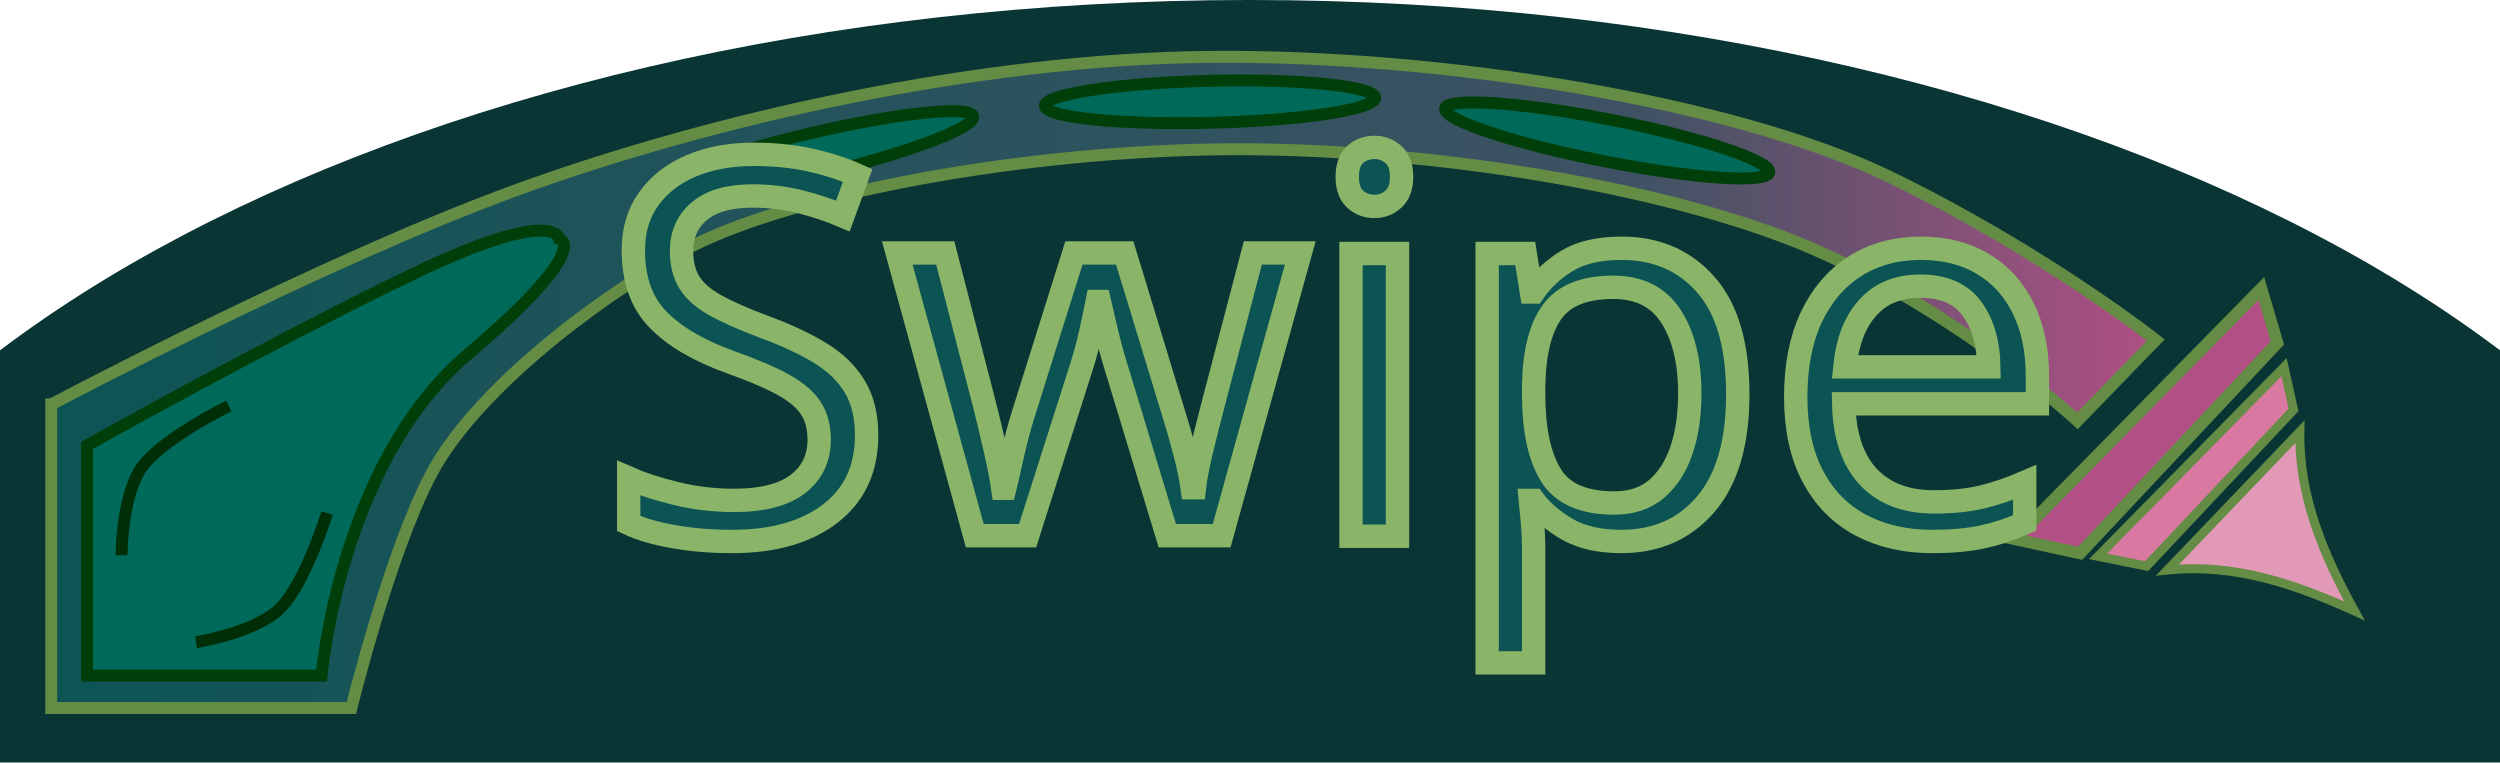
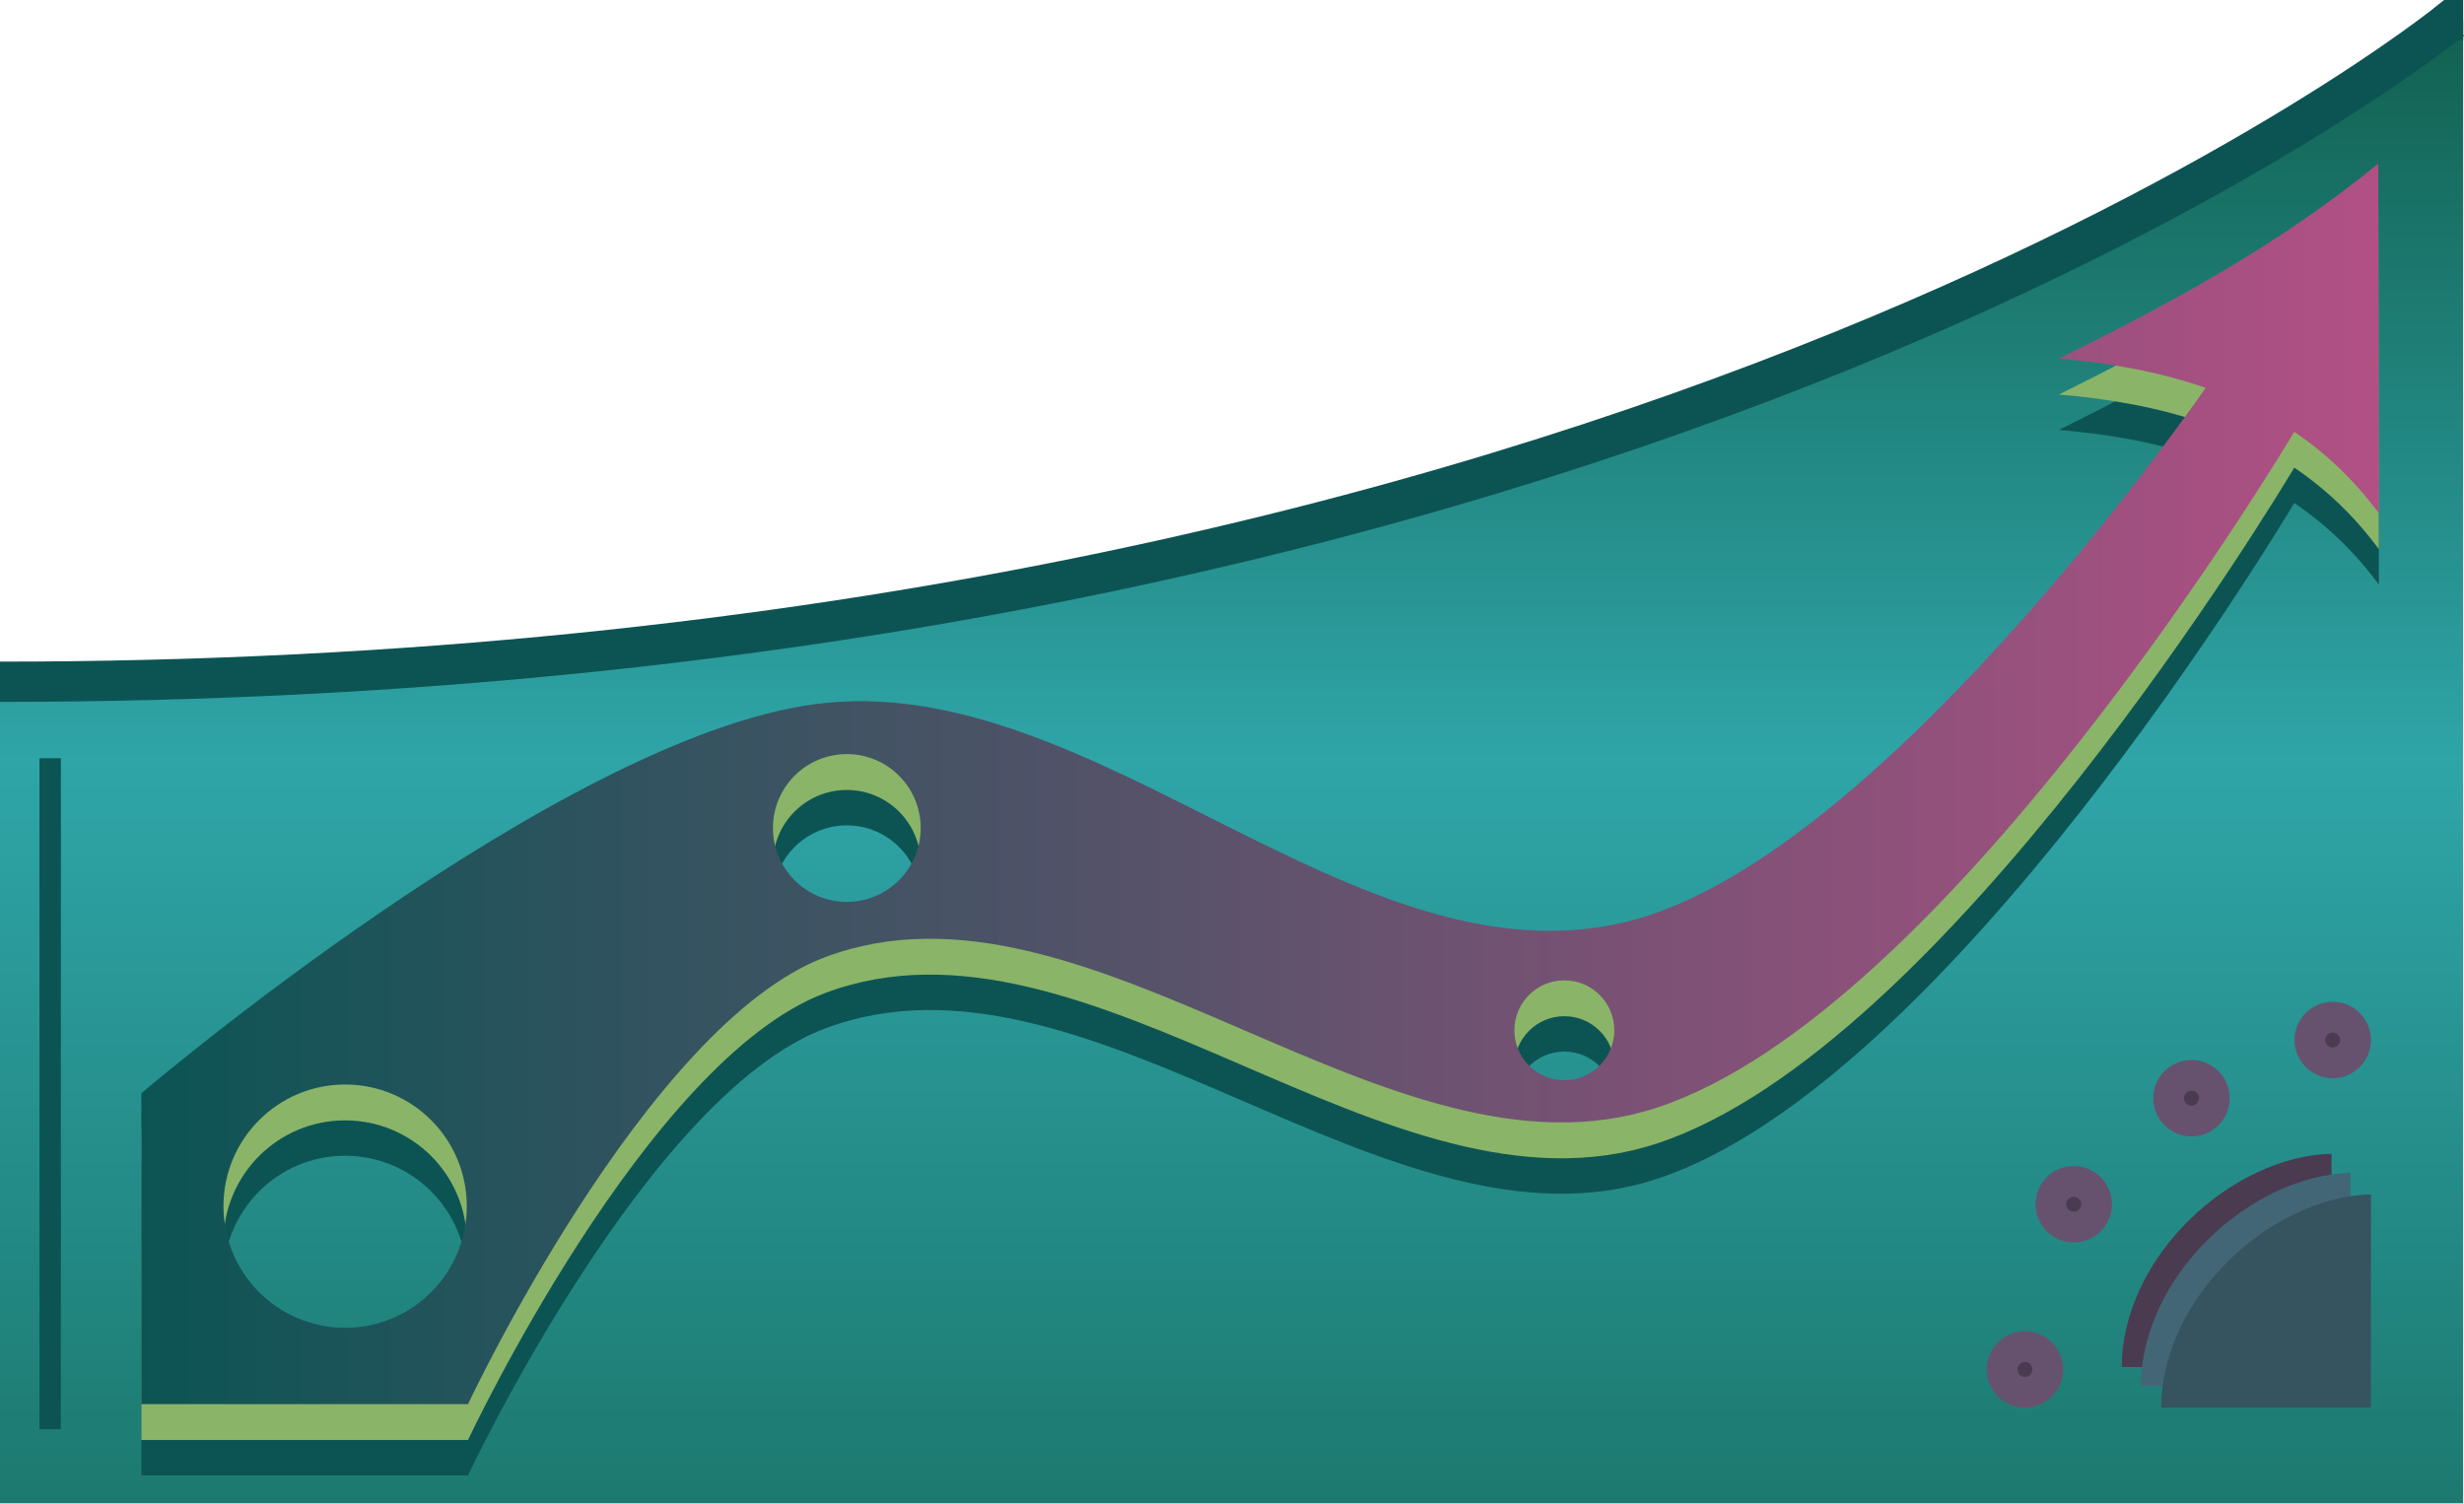
- <svg xmlns="http://www.w3.org/2000/svg" xmlns:xlink="http://www.w3.org/1999/xlink" width="209.155mm" height="63.798mm" viewBox="0 0 209.155 63.798" version="1.1" id="svg1" xml:space="preserve">
+ <svg xmlns="http://www.w3.org/2000/svg" xmlns:xlink="http://www.w3.org/1999/xlink" width="104.023mm" height="63.467mm" viewBox="0 0 104.023 63.467" version="1.1" id="svg1" xml:space="preserve">
  <defs id="defs1">
-     <linearGradient id="linearGradient10">
-       <stop style="stop-color:#0c5454;stop-opacity:1;" offset="0" id="stop10" />
-       <stop style="stop-color:#3f5263;stop-opacity:1;" offset="0.752" id="stop12" />
-       <stop style="stop-color:#b25085;stop-opacity:1;" offset="1" id="stop11" />
+     <linearGradient id="linearGradient61">
+       <stop style="stop-color:#0c5440;stop-opacity:1;" offset="0.222" id="stop61" />
+       <stop style="stop-color:#2fa5a8;stop-opacity:1;" offset="0.5" id="stop63" />
+       <stop style="stop-color:#0c5440;stop-opacity:1;" offset="0.678" id="stop62" />
+     </linearGradient>
+     <linearGradient id="linearGradient35">
+       <stop style="stop-color:#b25085;stop-opacity:1;" offset="0" id="stop35" />
+       <stop style="stop-color:#0c5454;stop-opacity:1;" offset="1" id="stop36" />
    </linearGradient>
    <clipPath clipPathUnits="userSpaceOnUse" id="clipPath9">
      <rect style="fill:none;fill-opacity:1;stroke:#002e07;stroke-width:1;stroke-opacity:1" id="rect10" width="209.155" height="130.115" x="0.423" y="166.924" />
    </clipPath>
    <style id="style1">.cls-1{fill:#0c5454;stroke:#0c5454;stroke-width:18px;}.cls-1,.cls-2,.cls-3{stroke-miterlimit:10;}.cls-2{fill:#8ab468;stroke:#8ab468;stroke-width:12px;}.cls-3{fill:#d979a2;stroke:#d979a2;stroke-width:7px;}.cls-4{fill:#b25085;}</style>
-     <linearGradient xlink:href="#linearGradient10" id="linearGradient11" x1="4.208" y1="265.234" x2="181.527" y2="265.234" gradientUnits="userSpaceOnUse" />
+     <style id="style1-3">.cls-1{fill:#0c5454;stroke:#0c5454;stroke-width:18px;}.cls-1,.cls-2,.cls-3{stroke-miterlimit:10;}.cls-2{fill:#8ab468;stroke:#8ab468;stroke-width:12px;}.cls-3{fill:#d979a2;stroke:#d979a2;stroke-width:7px;}.cls-4{fill:#b25085;}</style>
+     <linearGradient xlink:href="#linearGradient35" id="linearGradient36" x1="4.766" y1="267.204" x2="99.229" y2="267.204" gradientUnits="userSpaceOnUse" gradientTransform="translate(0,-1.412364)" />
+     <linearGradient xlink:href="#linearGradient35" id="linearGradient43" gradientUnits="userSpaceOnUse" gradientTransform="translate(0,-1.412364)" x1="4.766" y1="267.204" x2="99.229" y2="267.204" />
+     <style id="style1-4">.cls-1{fill:#c6e850;}.cls-2{fill:#d979a2;}.cls-3,.cls-4{fill:#c6e850;}.cls-5{fill:url(#linear-gradient-2);}.cls-6{fill:#8ab468;}.cls-7,.cls-8,.cls-9,.cls-10,.cls-11{fill:none;}.cls-7,.cls-8,.cls-12,.cls-4,.cls-10,.cls-13,.cls-14{stroke-miterlimit:10;}.cls-7,.cls-9,.cls-10{stroke-width:1.67px;}.cls-7,.cls-9,.cls-13,.cls-14{stroke:#0c5454;}.cls-8{stroke-width:.84px;}.cls-8,.cls-12,.cls-10{stroke:#b25085;}.cls-9{stroke-linejoin:round;}.cls-12{fill:url(#linear-gradient-3);stroke-width:.21px;}.cls-4{stroke:#c6e850;stroke-width:.1px;}.cls-15{fill:url(#radial-gradient);}.cls-16{clip-path:url(#clippath-1);}.cls-17{fill:url(#New_Gradient_Swatch);}.cls-13{fill:url(#linear-gradient);stroke-width:8.36px;}.cls-18{clip-path:url(#clippath-2);}.cls-14{stroke-width:7.31px;}.cls-14,.cls-19{fill:#0c5454;}.cls-20{clip-path:url(#clippath);}</style>
+     <radialGradient id="radial-gradient" cx="100.04" cy="-1328.93" fx="100.04" fy="-1328.93" r="53" gradientTransform="matrix(1,0,0,0.81,0,1210.34)" gradientUnits="userSpaceOnUse">
+       <stop offset="0" stop-color="#8ab468" id="stop1" />
+       <stop offset="1" stop-color="#0c5454" id="stop2" />
+     </radialGradient>
+     <linearGradient id="linear-gradient" x1="335.85" y1="95" x2="337.28" y2="210.86" gradientUnits="userSpaceOnUse">
+       <stop offset="0" stop-color="#008f9d" id="stop3" />
+       <stop offset=".03" stop-color="#1096a0" id="stop4" />
+       <stop offset=".1" stop-color="#2ca4a7" id="stop5" />
+       <stop offset=".17" stop-color="#43afac" id="stop6" />
+       <stop offset=".25" stop-color="#53b7b0" id="stop7" />
+       <stop offset=".34" stop-color="#5dbbb2" id="stop8" />
+       <stop offset=".46" stop-color="#60bdb3" id="stop9" />
+       <stop offset=".61" stop-color="#5dbbb2" id="stop10" />
+       <stop offset=".72" stop-color="#54b7b0" id="stop11" />
+       <stop offset=".8" stop-color="#45b0ac" id="stop12" />
+       <stop offset=".88" stop-color="#30a6a8" id="stop13" />
+       <stop offset=".95" stop-color="#1599a1" id="stop14" />
+       <stop offset="1" stop-color="#008f9d" id="stop15" />
+     </linearGradient>
+     <linearGradient id="linear-gradient-2" x1="211.8" y1="94.32" x2="238.63" y2="168.05" gradientUnits="userSpaceOnUse">
+       <stop offset="0" stop-color="#d979a2" id="stop16" />
+       <stop offset=".96" stop-color="#de266f" id="stop17" />
+       <stop offset="1" stop-color="#e6204c" id="stop18" />
+     </linearGradient>
+     <linearGradient id="New_Gradient_Swatch" x1="380.33" y1="53.69" x2="390.13" y2="150.82" gradientUnits="userSpaceOnUse">
+       <stop offset="0" stop-color="#d979a2" id="stop19" />
+       <stop offset=".96" stop-color="#de266f" id="stop20" />
+       <stop offset="1" stop-color="#e6204c" id="stop21" />
+     </linearGradient>
+     <linearGradient id="linear-gradient-3" x1="318.96" y1="83.41" x2="298.96" y2="151.09" xlink:href="#linear-gradient-2" />
+     <clipPath id="clippath">
+       <path class="cls-11" d="m 406.57,141.08 c -1.51,3.58 -4.39,6.52 -7.85,8.28 -0.78,0.4 -1.73,0.71 -2.58,0.67 -1.21,3.81 -3.6,7.21 -7.01,9.29 -5.61,3.42 -13.08,2.84 -18.77,-0.46 -5.68,-3.29 -9.72,-8.93 -12.23,-15 -0.21,-0.52 -0.42,-1.05 -0.47,-1.6 -0.05,-0.54 0.05,-1.09 0.15,-1.62 0.31,-1.65 0.63,-3.31 0.94,-4.96 l 0.37,0.69 c -1.6,-2.97 -2.47,-6.47 -1.74,-9.77 0.36,-1.64 1.09,-3.17 1.71,-4.73 1.55,-3.88 2.44,-8.12 1.81,-12.26 1.73,2.87 2.16,6.34 2.18,9.69 0.02,3.35 -0.34,6.71 -0.03,10.05 0.31,3.34 1.39,6.76 3.81,9.08 -0.83,-4.3 0.48,-8.68 1.77,-12.87 -0.03,8.77 5.39,17.33 13.32,21.06 -0.68,-2.67 -0.77,-5.49 -0.26,-8.21 1.86,3.74 4.79,6.95 8.35,9.14 -0.3,-3.81 0.03,-7.67 0.96,-11.38 0.3,1.48 1.79,2.61 3.29,2.52 0.35,-0.02 0.71,-0.1 1.05,-0.03 0.21,0.05 0.4,0.14 0.55,0.28 -0.28,-4.92 -4.37,-9.08 -4.86,-14.04 l 0.31,0.77 c -0.49,-2.26 -0.5,-4.62 -0.04,-6.88 1.56,4.95 3.91,9.66 6.93,13.88 -1.14,-6.49 -1.83,-13.07 -2.06,-19.66 1.27,2.9 4.18,10.87 5.44,13.77 -0.45,-6.67 -2.48,-16.14 -0.35,-22.49 -0.33,6.01 1.49,5.37 2.28,11.46 0.27,2.12 1.63,8.4 2.45,10.37 0.48,1.13 0.17,2.49 0.65,3.62 1.53,3.57 1.44,7.76 -0.08,11.33 z" id="path21" />
+     </clipPath>
+     <clipPath id="clippath-1">
+       <path class="cls-11" d="m 248.94,171.41 c -2.31,1.43 -5,2.25 -7.72,2.33 -2.44,0.08 -4.95,-0.47 -6.99,-1.79 -0.21,0.11 -0.41,0.2 -0.57,0.3 -1.32,0.72 -2.85,0.95 -4.34,1.17 -6.79,1.04 -13.91,2.35 -20.41,0.11 -5.94,-2.05 -10.74,-7.13 -12.46,-13.17 -0.23,-0.79 -0.4,-1.6 -0.31,-2.41 0.07,-0.61 0.28,-1.2 0.49,-1.77 0.48,-1.32 0.96,-2.63 1.44,-3.95 l 0.72,0.41 c -1.74,-5.33 -3.7,-21.19 -3.92,-26.8 1.88,7.61 4.3,15.24 9.47,21.46 -2.26,-3.76 -2.86,-13.41 -4.27,-17.56 4.32,7.55 6.5,19.78 13.81,24.5 -2.87,-3.65 -4.11,-13.49 -5.27,-17.99 1.75,3.62 6.73,12.08 10.82,17.36 0.68,0.88 4.6,6.13 5.59,6.63 0.84,0.42 2.73,1.9 3.61,2.24 0.49,0.2 1.12,-0.6 1.76,-0.26 -0.04,-0.1 0.65,0.74 0.58,0.65 l 1.66,-0.97 c 2.26,-1.35 1.94,-12.73 2.31,-15.34 0.56,1.46 2.58,8.7 2.71,10.26 4.4,-3.57 5.14,-14.24 5.66,-19.88 1.25,4.03 3.85,12.16 2.46,16.15 3.69,-2.67 3.17,-5.28 4.06,-9.84 1.23,-6.31 -1.33,-16.09 -2.34,-20.54 3.51,6.14 9.55,23.28 9.91,30.34 0.36,7.06 -2.44,14.64 -8.44,18.36 z" id="path22" />
+     </clipPath>
+     <clipPath id="clippath-2">
+       <path class="cls-11" d="m 325,136.84 c -2.31,5.56 -5.95,10.52 -10.33,14.64 -1.51,1.42 -3.14,2.76 -5.02,3.62 -1.72,0.79 -3.6,1.15 -5.49,1.25 -3.84,0.2 -7.85,-0.8 -10.83,-3.17 -1.94,0.24 -3.91,0.05 -5.44,-1.1 -2.37,-1.79 -2.77,-5.13 -2.98,-8.09 -0.27,-3.86 -0.54,-7.73 -0.81,-11.59 -0.11,-1.6 -0.23,-3.22 -0.02,-4.81 0.25,-1.87 0.93,-3.65 1.6,-5.42 l 0.13,0.05 c 1.46,-6.21 3.71,-12.24 6.67,-17.9 -1.29,5.14 -2.57,10.31 -3.23,15.57 -0.65,5.26 -0.66,10.66 0.6,15.81 0.31,-5.75 1.83,-11.43 4.41,-16.58 -1.54,8.31 -1.18,16.96 1.06,25.11 0.06,-3.14 1.22,-6.25 3.23,-8.66 -0.38,1.67 -0.75,3.35 -0.76,5.06 -0.03,3.01 1.07,5.99 0.68,8.97 4.94,-2.29 8.28,-7.04 11.35,-11.57 -0.48,2.53 -1.28,5 -2.38,7.32 4.6,-3.69 8.49,-8.25 11.39,-13.38 -0.31,3.45 -1.5,6.81 -3.42,9.69 6.13,-6.09 10.71,-13.94 11.95,-22.48 0.88,5.95 -0.07,12.12 -2.37,17.67 z" id="path23" />
+     </clipPath>
+     <clipPath id="clippath-8">
+       <path class="cls-11" d="m 406.57,141.08 c -1.51,3.58 -4.39,6.52 -7.85,8.28 -0.78,0.4 -1.73,0.71 -2.58,0.67 -1.21,3.81 -3.6,7.21 -7.01,9.29 -5.61,3.42 -13.08,2.84 -18.77,-0.46 -5.68,-3.29 -9.72,-8.93 -12.23,-15 -0.21,-0.52 -0.42,-1.05 -0.47,-1.6 -0.05,-0.54 0.05,-1.09 0.15,-1.62 0.31,-1.65 0.63,-3.31 0.94,-4.96 l 0.37,0.69 c -1.6,-2.97 -2.47,-6.47 -1.74,-9.77 0.36,-1.64 1.09,-3.17 1.71,-4.73 1.55,-3.88 2.44,-8.12 1.81,-12.26 1.73,2.87 2.16,6.34 2.18,9.69 0.02,3.35 -0.34,6.71 -0.03,10.05 0.31,3.34 1.39,6.76 3.81,9.08 -0.83,-4.3 0.48,-8.68 1.77,-12.87 -0.03,8.77 5.39,17.33 13.32,21.06 -0.68,-2.67 -0.77,-5.49 -0.26,-8.21 1.86,3.74 4.79,6.95 8.35,9.14 -0.3,-3.81 0.03,-7.67 0.96,-11.38 0.3,1.48 1.79,2.61 3.29,2.52 0.35,-0.02 0.71,-0.1 1.05,-0.03 0.21,0.05 0.4,0.14 0.55,0.28 -0.28,-4.92 -4.37,-9.08 -4.86,-14.04 l 0.31,0.77 c -0.49,-2.26 -0.5,-4.62 -0.04,-6.88 1.56,4.95 3.91,9.66 6.93,13.88 -1.14,-6.49 -1.83,-13.07 -2.06,-19.66 1.27,2.9 4.18,10.87 5.44,13.77 -0.45,-6.67 -2.48,-16.14 -0.35,-22.49 -0.33,6.01 1.49,5.37 2.28,11.46 0.27,2.12 1.63,8.4 2.45,10.37 0.48,1.13 0.17,2.49 0.65,3.62 1.53,3.57 1.44,7.76 -0.08,11.33 z" id="path21-7" />
+     </clipPath>
+     <clipPath id="clippath-1-9">
+       <path class="cls-11" d="m 248.94,171.41 c -2.31,1.43 -5,2.25 -7.72,2.33 -2.44,0.08 -4.95,-0.47 -6.99,-1.79 -0.21,0.11 -0.41,0.2 -0.57,0.3 -1.32,0.72 -2.85,0.95 -4.34,1.17 -6.79,1.04 -13.91,2.35 -20.41,0.11 -5.94,-2.05 -10.74,-7.13 -12.46,-13.17 -0.23,-0.79 -0.4,-1.6 -0.31,-2.41 0.07,-0.61 0.28,-1.2 0.49,-1.77 0.48,-1.32 0.96,-2.63 1.44,-3.95 l 0.72,0.41 c -1.74,-5.33 -3.7,-21.19 -3.92,-26.8 1.88,7.61 4.3,15.24 9.47,21.46 -2.26,-3.76 -2.86,-13.41 -4.27,-17.56 4.32,7.55 6.5,19.78 13.81,24.5 -2.87,-3.65 -4.11,-13.49 -5.27,-17.99 1.75,3.62 6.73,12.08 10.82,17.36 0.68,0.88 4.6,6.13 5.59,6.63 0.84,0.42 2.73,1.9 3.61,2.24 0.49,0.2 1.12,-0.6 1.76,-0.26 -0.04,-0.1 0.65,0.74 0.58,0.65 l 1.66,-0.97 c 2.26,-1.35 1.94,-12.73 2.31,-15.34 0.56,1.46 2.58,8.7 2.71,10.26 4.4,-3.57 5.14,-14.24 5.66,-19.88 1.25,4.03 3.85,12.16 2.46,16.15 3.69,-2.67 3.17,-5.28 4.06,-9.84 1.23,-6.31 -1.33,-16.09 -2.34,-20.54 3.51,6.14 9.55,23.28 9.91,30.34 0.36,7.06 -2.44,14.64 -8.44,18.36 z" id="path22-2" />
+     </clipPath>
+     <clipPath id="clippath-2-0">
+       <path class="cls-11" d="m 325,136.84 c -2.31,5.56 -5.95,10.52 -10.33,14.64 -1.51,1.42 -3.14,2.76 -5.02,3.62 -1.72,0.79 -3.6,1.15 -5.49,1.25 -3.84,0.2 -7.85,-0.8 -10.83,-3.17 -1.94,0.24 -3.91,0.05 -5.44,-1.1 -2.37,-1.79 -2.77,-5.13 -2.98,-8.09 -0.27,-3.86 -0.54,-7.73 -0.81,-11.59 -0.11,-1.6 -0.23,-3.22 -0.02,-4.81 0.25,-1.87 0.93,-3.65 1.6,-5.42 l 0.13,0.05 c 1.46,-6.21 3.71,-12.24 6.67,-17.9 -1.29,5.14 -2.57,10.31 -3.23,15.57 -0.65,5.26 -0.66,10.66 0.6,15.81 0.31,-5.75 1.83,-11.43 4.41,-16.58 -1.54,8.31 -1.18,16.96 1.06,25.11 0.06,-3.14 1.22,-6.25 3.23,-8.66 -0.38,1.67 -0.75,3.35 -0.76,5.06 -0.03,3.01 1.07,5.99 0.68,8.97 4.94,-2.29 8.28,-7.04 11.35,-11.57 -0.48,2.53 -1.28,5 -2.38,7.32 4.6,-3.69 8.49,-8.25 11.39,-13.38 -0.31,3.45 -1.5,6.81 -3.42,9.69 6.13,-6.09 10.71,-13.94 11.95,-22.48 0.88,5.95 -0.07,12.12 -2.37,17.67 z" id="path23-2" />
+     </clipPath>
+     <clipPath clipPathUnits="userSpaceOnUse" id="clipPath117">
+       <rect style="fill:#000000;stroke:none;stroke-opacity:1" id="rect118" width="252.006" height="165.595" x="-36.289" y="64.752" />
+     </clipPath>
+     <clipPath clipPathUnits="userSpaceOnUse" id="clipPath118">
+       <rect style="fill:#000000;stroke:none;stroke-opacity:1" id="rect119" width="252.006" height="165.595" x="215.62" y="64.752" />
+     </clipPath>
+     <linearGradient xlink:href="#linearGradient61" id="linearGradient62" x1="105" y1="369.128" x2="105" y2="161.153" gradientUnits="userSpaceOnUse" />
+     <clipPath clipPathUnits="userSpaceOnUse" id="clipPath63">
+       <path style="fill:none;fill-opacity:1;stroke:#0c5454;stroke-width:1.7;stroke-dasharray:none;stroke-opacity:1" d="M 105,363.091 V 191.887 h 112.016 v 168.922 z" id="path64" />
+     </clipPath>
  </defs>
-   <g id="layer1" transform="translate(-0.4226532,-233.2419)">
-     <ellipse style="fill:#093535;fill-opacity:1;stroke:none;stroke-width:1" id="path1" cx="105" cy="304.465" rx="129.332" ry="71.224" clip-path="url(#clipPath9)" />
-     <g id="g9">
-       <path style="fill:url(#linearGradient11);fill-opacity:1;stroke:#648c45;stroke-width:1;stroke-opacity:1" d="m 4.708,267.079 v 25.395 H 29.818 c 0,0 3.187,-12.993 6.706,-19.617 3.519,-6.625 13.09,-14.209 21.044,-18.625 7.953,-4.415 26.766,-8.177 44.299,-8.489 17.533,-0.312 39.248,3.241 51.274,8.785 12.026,5.544 21.085,13.922 21.085,13.922 l 6.557,-6.759 c 0,0 -9.291,-7.34 -22.194,-13.619 -12.903,-6.279 -37.288,-10.242 -56.815,-10.073 -19.526,0.169 -41.713,5.169 -58.06,11.112 -16.348,5.944 -39.005,17.968 -39.005,17.968 z" id="path3" />
-       <path style="fill:#b25085;fill-opacity:1;stroke:#648c45;stroke-width:1;stroke-opacity:1" d="m 189.609,257.377 -20.616,20.973 5.455,1.182 16.503,-17.602 z" id="path4" />
-       <path style="fill:#d979a2;fill-opacity:1;stroke:#648c45;stroke-width:0.755;stroke-opacity:1" d="m 191.51,263.959 -15.559,15.828 4.063,0.817 12.288,-13.073 z" id="path4-1" />
-       <path style="fill:#e299b7;fill-opacity:1;stroke:#648c45;stroke-width:0.755;stroke-opacity:1" d="m 181.756,280.931 11.079,-11.574 c -0.1,5.361 1.949,10.244 4.569,15 -4.942,-2.237 -10.002,-4.002 -15.648,-3.426 z" id="path5" />
-       <path style="fill:#006a5a;fill-opacity:1;stroke:#003f09;stroke-width:1;stroke-opacity:1" d="m 7.704,270.503 v 19.261 H 27.321 c 0,0 1.531,-17.782 12.225,-26.862 10.694,-9.079 7.667,-9.685 7.667,-9.685 0,0 -0.303,-2.825 -12.409,3.026 -12.106,5.851 -27.1,14.26 -27.1,14.26 z" id="path6" />
-       <ellipse style="fill:#006a5a;fill-opacity:1;stroke:#003f09;stroke-width:1;stroke-opacity:1" id="path7" cx="9.902" cy="255.289" rx="13.821" ry="1.756" transform="rotate(-13.30775)" />
-       <ellipse style="fill:#006a5a;fill-opacity:1;stroke:#003f09;stroke-width:1;stroke-opacity:1" id="path7-4" cx="95.737" cy="244.16" rx="13.821" ry="1.756" transform="rotate(-1.39468)" />
-       <ellipse style="fill:#006a5a;fill-opacity:1;stroke:#003f09;stroke-width:1;stroke-opacity:1" id="path7-4-1" cx="179.739" cy="214.26" rx="13.821" ry="1.756" transform="rotate(11.15739)" />
-       <path style="fill:none;fill-opacity:1;stroke:#002e07;stroke-width:1;stroke-opacity:1" d="m 10.593,279.699 c 0,0 -0.011,-4.459 1.463,-7.011 1.474,-2.552 7.518,-5.488 7.518,-5.488" id="path8" />
-       <path style="fill:none;fill-opacity:1;stroke:#002e07;stroke-width:1;stroke-opacity:1" d="m 16.824,286.968 c 0,0 4.407,-0.679 6.701,-2.529 2.294,-1.851 4.259,-8.276 4.259,-8.276" id="path9" />
+   <g id="layer1" transform="translate(-105,-232.982)">
+     <g id="g63" clip-path="url(#clipPath63)">
+       <path style="fill:url(#linearGradient62);stroke:none;stroke-width:1.181" d="M 1.013,233.832 V 296.449 H 208.987 v -62.617 h -0.502 A 132.398,74.237 0 0 1 105,261.764 132.398,74.237 0 0 1 1.515,233.832 Z" id="path53" />
+       <path style="fill:#093535;stroke:#0c5454;stroke-width:0.904;stroke-opacity:1" d="m 102.932,264.992 v 28.33" id="path4" />
+       <path style="fill:#093535;stroke:#0c5454;stroke-width:0.904;stroke-opacity:1" d="m 107.118,264.992 v 28.33" id="path5" />
+       <g id="g40">
+         <path id="path37" style="fill:#0c5454;fill-opacity:1;stroke:none;stroke-width:1" d="m 4.792,242.614 -0.026,14.765 c 1.042,-1.414 2.242,-2.545 3.572,-3.445 0.57,0.955 14.731,24.527 26.908,28.534 11.297,3.717 23.972,-10.531 35.107,-6.356 7.542,2.827 15.086,18.874 15.086,18.874 h 13.789 v -13.126 c 0,0 -17.597,-14.999 -28.456,-16.429 -11.726,-1.544 -22.79,12.018 -34.272,9.183 -10.408,-2.569 -23.527,-21.245 -24.422,-22.534 1.92,-0.67 4.004,-1.048 6.196,-1.232 -4.584,-2.289 -9.093,-4.66 -13.483,-8.235 z m 64.653,24.928 a 3.118,3.118 0 0 1 3.119,3.119 3.118,3.118 0 0 1 -3.119,3.119 3.118,3.118 0 0 1 -3.118,-3.119 3.118,3.118 0 0 1 3.118,-3.119 z m -30.291,9.551 a 2.11,2.11 0 0 1 2.109,2.109 2.11,2.11 0 0 1 -2.109,2.11 2.11,2.11 0 0 1 -2.11,-2.11 2.11,2.11 0 0 1 2.11,-2.109 z m 51.471,4.398 a 5.136,5.136 0 0 1 5.136,5.136 5.136,5.136 0 0 1 -5.136,5.136 5.136,5.136 0 0 1 -5.136,-5.136 5.136,5.136 0 0 1 5.136,-5.136 z" />
+         <path id="path36" style="fill:#8ab468;fill-opacity:1;stroke:none;stroke-width:1" d="m 4.792,241.119 -0.026,14.765 c 1.042,-1.414 2.242,-2.545 3.572,-3.445 0.57,0.955 14.731,24.527 26.908,28.534 11.297,3.717 23.972,-10.531 35.107,-6.356 7.542,2.827 15.086,18.874 15.086,18.874 h 13.789 v -13.126 c 0,0 -17.597,-14.999 -28.456,-16.429 -11.726,-1.544 -22.79,12.018 -34.272,9.183 -10.408,-2.569 -23.527,-21.245 -24.422,-22.534 1.92,-0.67 4.004,-1.048 6.196,-1.232 -4.584,-2.289 -9.093,-4.66 -13.483,-8.235 z m 64.653,24.928 a 3.118,3.118 0 0 1 3.119,3.119 3.118,3.118 0 0 1 -3.119,3.119 3.118,3.118 0 0 1 -3.118,-3.119 3.118,3.118 0 0 1 3.118,-3.119 z m -30.291,9.551 a 2.11,2.11 0 0 1 2.109,2.109 2.11,2.11 0 0 1 -2.109,2.11 2.11,2.11 0 0 1 -2.11,-2.11 2.11,2.11 0 0 1 2.11,-2.109 z m 51.471,4.398 a 5.136,5.136 0 0 1 5.136,5.136 5.136,5.136 0 0 1 -5.136,5.136 5.136,5.136 0 0 1 -5.136,-5.136 5.136,5.136 0 0 1 5.136,-5.136 z" />
+         <path id="path6-3" style="fill:url(#linearGradient36);stroke:none;stroke-width:1" d="m 4.792,239.605 -0.026,14.765 c 1.042,-1.414 2.242,-2.545 3.572,-3.445 0.57,0.955 14.731,24.527 26.908,28.534 11.297,3.717 23.972,-10.531 35.107,-6.356 7.542,2.827 15.086,18.874 15.086,18.874 h 13.789 v -13.126 c 0,0 -17.597,-14.999 -28.456,-16.429 -11.726,-1.544 -22.79,12.018 -34.272,9.183 -10.408,-2.569 -23.527,-21.245 -24.422,-22.534 1.92,-0.67 4.004,-1.048 6.196,-1.232 C 13.691,245.552 9.183,243.18 4.792,239.605 Z m 64.653,24.928 a 3.118,3.118 0 0 1 3.119,3.119 3.118,3.118 0 0 1 -3.119,3.119 3.118,3.118 0 0 1 -3.118,-3.119 3.118,3.118 0 0 1 3.118,-3.119 z m -30.291,9.551 a 2.11,2.11 0 0 1 2.109,2.109 2.11,2.11 0 0 1 -2.109,2.11 2.11,2.11 0 0 1 -2.11,-2.11 2.11,2.11 0 0 1 2.11,-2.109 z m 51.471,4.398 a 5.136,5.136 0 0 1 5.136,5.136 5.136,5.136 0 0 1 -5.136,5.136 5.136,5.136 0 0 1 -5.136,-5.136 5.136,5.136 0 0 1 5.136,-5.136 z" />
+       </g>
+       <g id="g17">
+         <path style="fill:#4a3b51;fill-opacity:1;stroke:none;stroke-width:1" d="m 6.728,281.692 v 9.003 h 8.856 c -0.025,-4.702 -4.685,-8.909 -8.856,-9.003 z" id="path39" />
+         <path style="fill:#436676;fill-opacity:1;stroke:none;stroke-width:1" d="m 5.921,282.499 v 9.003 h 8.856 c -0.025,-4.702 -4.685,-8.909 -8.856,-9.003 z" id="path38" />
+         <path style="fill:#365360;fill-opacity:1;stroke:none;stroke-width:1" d="m 5.063,283.407 v 9.003 h 8.856 c -0.025,-4.702 -4.685,-8.909 -8.856,-9.003 z" id="path7" />
+         <circle style="fill:#66526f;fill-opacity:1;stroke:none;stroke-width:1" id="path8" cx="6.677" cy="276.889" r="1.614" />
+         <circle style="fill:#66526f;fill-opacity:1;stroke:none;stroke-width:1" id="path8-1" cx="12.64" cy="279.345" r="1.614" />
+         <circle style="fill:#66526f;fill-opacity:1;stroke:none;stroke-width:1" id="path8-3" cx="17.609" cy="283.822" r="1.614" />
+         <circle style="fill:#66526f;fill-opacity:1;stroke:none;stroke-width:1" id="path8-6" cx="19.671" cy="290.796" r="1.614" />
+         <circle style="fill:#4a3b51;fill-opacity:1;stroke:none;stroke-width:1" id="path40" cx="12.64" cy="279.345" r="0.315" />
+         <circle style="fill:#4a3b51;fill-opacity:1;stroke:none;stroke-width:1" id="path40-3" cx="17.609" cy="283.822" r="0.315" />
+         <circle style="fill:#4a3b51;fill-opacity:1;stroke:none;stroke-width:1" id="path40-32" cx="19.671" cy="290.796" r="0.315" />
+         <circle style="fill:#4a3b51;fill-opacity:1;stroke:none;stroke-width:1" id="path40-5" cx="6.677" cy="276.889" r="0.315" />
+       </g>
+       <g id="g43" transform="matrix(-1,0,0,1,210.1955,0.2853406)">
+         <path id="path41" style="fill:#0c5454;fill-opacity:1;stroke:none;stroke-width:1" d="m 4.792,242.614 -0.026,14.765 c 1.042,-1.414 2.242,-2.545 3.572,-3.445 0.57,0.955 14.731,24.527 26.908,28.534 11.297,3.717 23.972,-10.531 35.107,-6.356 7.542,2.827 15.086,18.874 15.086,18.874 h 13.789 v -13.126 c 0,0 -17.597,-14.999 -28.456,-16.429 -11.726,-1.544 -22.79,12.018 -34.272,9.183 -10.408,-2.569 -23.527,-21.245 -24.422,-22.534 1.92,-0.67 4.004,-1.048 6.196,-1.232 -4.584,-2.289 -9.093,-4.66 -13.483,-8.235 z m 64.653,24.928 a 3.118,3.118 0 0 1 3.119,3.119 3.118,3.118 0 0 1 -3.119,3.119 3.118,3.118 0 0 1 -3.118,-3.119 3.118,3.118 0 0 1 3.118,-3.119 z m -30.291,9.551 a 2.11,2.11 0 0 1 2.109,2.109 2.11,2.11 0 0 1 -2.109,2.11 2.11,2.11 0 0 1 -2.11,-2.11 2.11,2.11 0 0 1 2.11,-2.109 z m 51.471,4.398 a 5.136,5.136 0 0 1 5.136,5.136 5.136,5.136 0 0 1 -5.136,5.136 5.136,5.136 0 0 1 -5.136,-5.136 5.136,5.136 0 0 1 5.136,-5.136 z" />
+         <path id="path42" style="fill:#8ab468;fill-opacity:1;stroke:none;stroke-width:1" d="m 4.792,241.119 -0.026,14.765 c 1.042,-1.414 2.242,-2.545 3.572,-3.445 0.57,0.955 14.731,24.527 26.908,28.534 11.297,3.717 23.972,-10.531 35.107,-6.356 7.542,2.827 15.086,18.874 15.086,18.874 h 13.789 v -13.126 c 0,0 -17.597,-14.999 -28.456,-16.429 -11.726,-1.544 -22.79,12.018 -34.272,9.183 -10.408,-2.569 -23.527,-21.245 -24.422,-22.534 1.92,-0.67 4.004,-1.048 6.196,-1.232 -4.584,-2.289 -9.093,-4.66 -13.483,-8.235 z m 64.653,24.928 a 3.118,3.118 0 0 1 3.119,3.119 3.118,3.118 0 0 1 -3.119,3.119 3.118,3.118 0 0 1 -3.118,-3.119 3.118,3.118 0 0 1 3.118,-3.119 z m -30.291,9.551 a 2.11,2.11 0 0 1 2.109,2.109 2.11,2.11 0 0 1 -2.109,2.11 2.11,2.11 0 0 1 -2.11,-2.11 2.11,2.11 0 0 1 2.11,-2.109 z m 51.471,4.398 a 5.136,5.136 0 0 1 5.136,5.136 5.136,5.136 0 0 1 -5.136,5.136 5.136,5.136 0 0 1 -5.136,-5.136 5.136,5.136 0 0 1 5.136,-5.136 z" />
+         <path id="path43" style="fill:url(#linearGradient43);stroke:none;stroke-width:1" d="m 4.792,239.605 -0.026,14.765 c 1.042,-1.414 2.242,-2.545 3.572,-3.445 0.57,0.955 14.731,24.527 26.908,28.534 11.297,3.717 23.972,-10.531 35.107,-6.356 7.542,2.827 15.086,18.874 15.086,18.874 h 13.789 v -13.126 c 0,0 -17.597,-14.999 -28.456,-16.429 -11.726,-1.544 -22.79,12.018 -34.272,9.183 -10.408,-2.569 -23.527,-21.245 -24.422,-22.534 1.92,-0.67 4.004,-1.048 6.196,-1.232 C 13.691,245.552 9.183,243.18 4.792,239.605 Z m 64.653,24.928 a 3.118,3.118 0 0 1 3.119,3.119 3.118,3.118 0 0 1 -3.119,3.119 3.118,3.118 0 0 1 -3.118,-3.119 3.118,3.118 0 0 1 3.118,-3.119 z m -30.291,9.551 a 2.11,2.11 0 0 1 2.109,2.109 2.11,2.11 0 0 1 -2.109,2.11 2.11,2.11 0 0 1 -2.11,-2.11 2.11,2.11 0 0 1 2.11,-2.109 z m 51.471,4.398 a 5.136,5.136 0 0 1 5.136,5.136 5.136,5.136 0 0 1 -5.136,5.136 5.136,5.136 0 0 1 -5.136,-5.136 5.136,5.136 0 0 1 5.136,-5.136 z" />
+       </g>
+       <g id="g53" transform="matrix(-1,0,0,1,210.1575,0)">
+         <path style="fill:#4a3b51;fill-opacity:1;stroke:none;stroke-width:1" d="m 6.728,281.692 v 9.003 h 8.856 c -0.025,-4.702 -4.685,-8.909 -8.856,-9.003 z" id="path44" />
+         <path style="fill:#436676;fill-opacity:1;stroke:none;stroke-width:1" d="m 5.921,282.499 v 9.003 h 8.856 c -0.025,-4.702 -4.685,-8.909 -8.856,-9.003 z" id="path45" />
+         <path style="fill:#365360;fill-opacity:1;stroke:none;stroke-width:1" d="m 5.063,283.407 v 9.003 h 8.856 c -0.025,-4.702 -4.685,-8.909 -8.856,-9.003 z" id="path46" />
+         <circle style="fill:#66526f;fill-opacity:1;stroke:none;stroke-width:1" id="circle46" cx="6.677" cy="276.889" r="1.614" />
+         <circle style="fill:#66526f;fill-opacity:1;stroke:none;stroke-width:1" id="circle47" cx="12.64" cy="279.345" r="1.614" />
+         <circle style="fill:#66526f;fill-opacity:1;stroke:none;stroke-width:1" id="circle48" cx="17.609" cy="283.822" r="1.614" />
+         <circle style="fill:#66526f;fill-opacity:1;stroke:none;stroke-width:1" id="circle49" cx="19.671" cy="290.796" r="1.614" />
+         <circle style="fill:#4a3b51;fill-opacity:1;stroke:none;stroke-width:1" id="circle50" cx="12.64" cy="279.345" r="0.315" />
+         <circle style="fill:#4a3b51;fill-opacity:1;stroke:none;stroke-width:1" id="circle51" cx="17.609" cy="283.822" r="0.315" />
+         <circle style="fill:#4a3b51;fill-opacity:1;stroke:none;stroke-width:1" id="circle52" cx="19.671" cy="290.796" r="0.315" />
+         <circle style="fill:#4a3b51;fill-opacity:1;stroke:none;stroke-width:1" id="circle53" cx="6.677" cy="276.889" r="0.315" />
+       </g>
+       <path style="fill:none;fill-opacity:1;stroke:#0c5454;stroke-width:1.7;stroke-dasharray:none;stroke-opacity:1" d="M 1.013,233.832 H 1.515 c 0,0 34.162,27.932 103.485,27.932 69.323,-4e-5 103.485,-27.932 103.485,-27.932 h 0.502" id="path56" />
    </g>
-     <text xml:space="preserve" style="font-weight:600;font-size:44.143px;font-family:'Bellybeans FG';-inkscape-font-specification:'Bellybeans FG Semi-Bold';writing-mode:lr-tb;direction:ltr;display:inline;fill:#0c5454;fill-opacity:1;stroke:#8ab468;stroke-width:1.955;stroke-opacity:1" x="50.77" y="278.105" id="text1">
-       <tspan id="tspan1" style="font-style:normal;font-variant:normal;font-weight:normal;font-stretch:normal;font-family:'Bobogie Groovy';-inkscape-font-specification:'Bobogie Groovy';fill:#0c5454;fill-opacity:1;stroke:#8ab468;stroke-width:1.955;stroke-opacity:1" x="50.77" y="278.105">Swipe</tspan>
-     </text>
  </g>
</svg>
